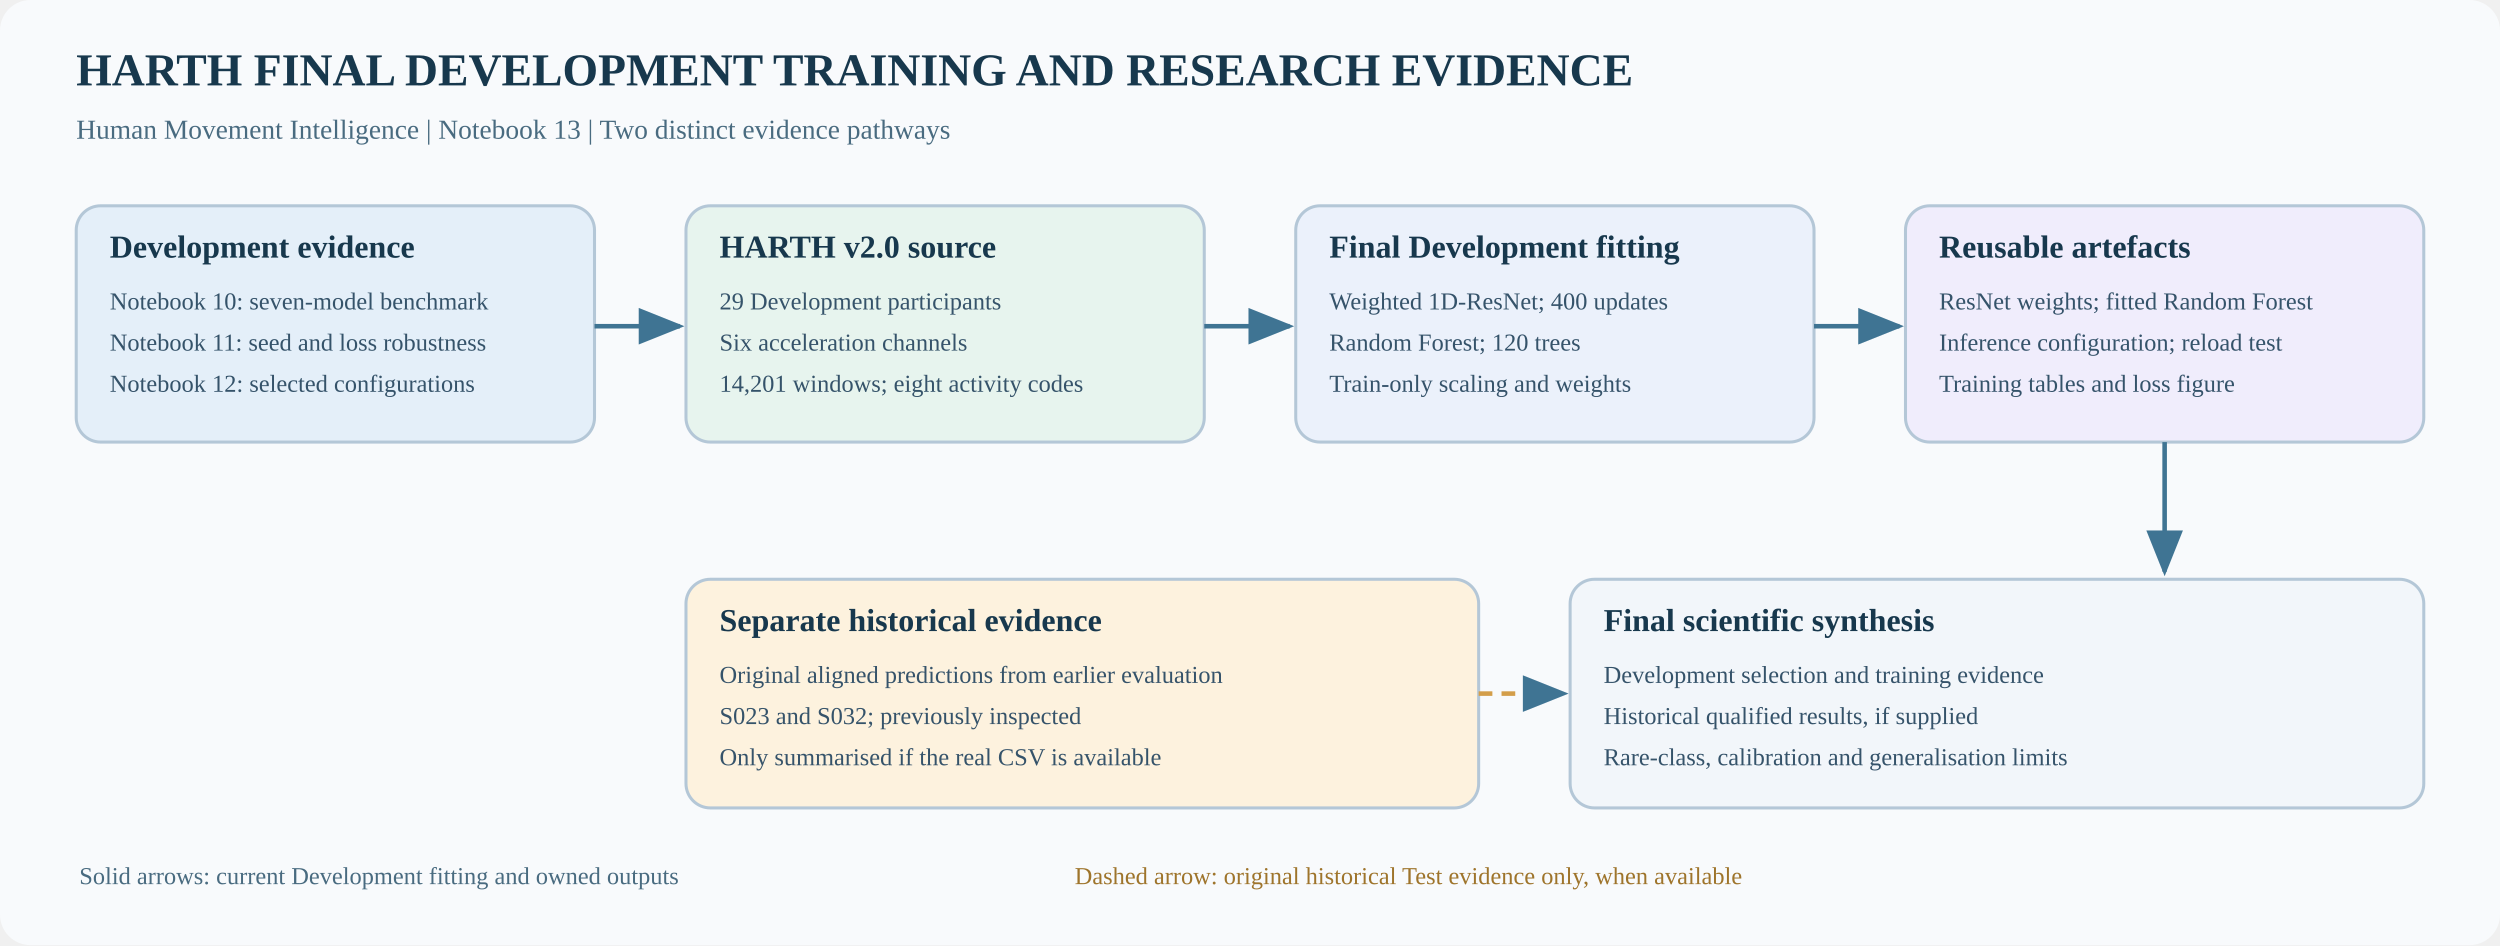
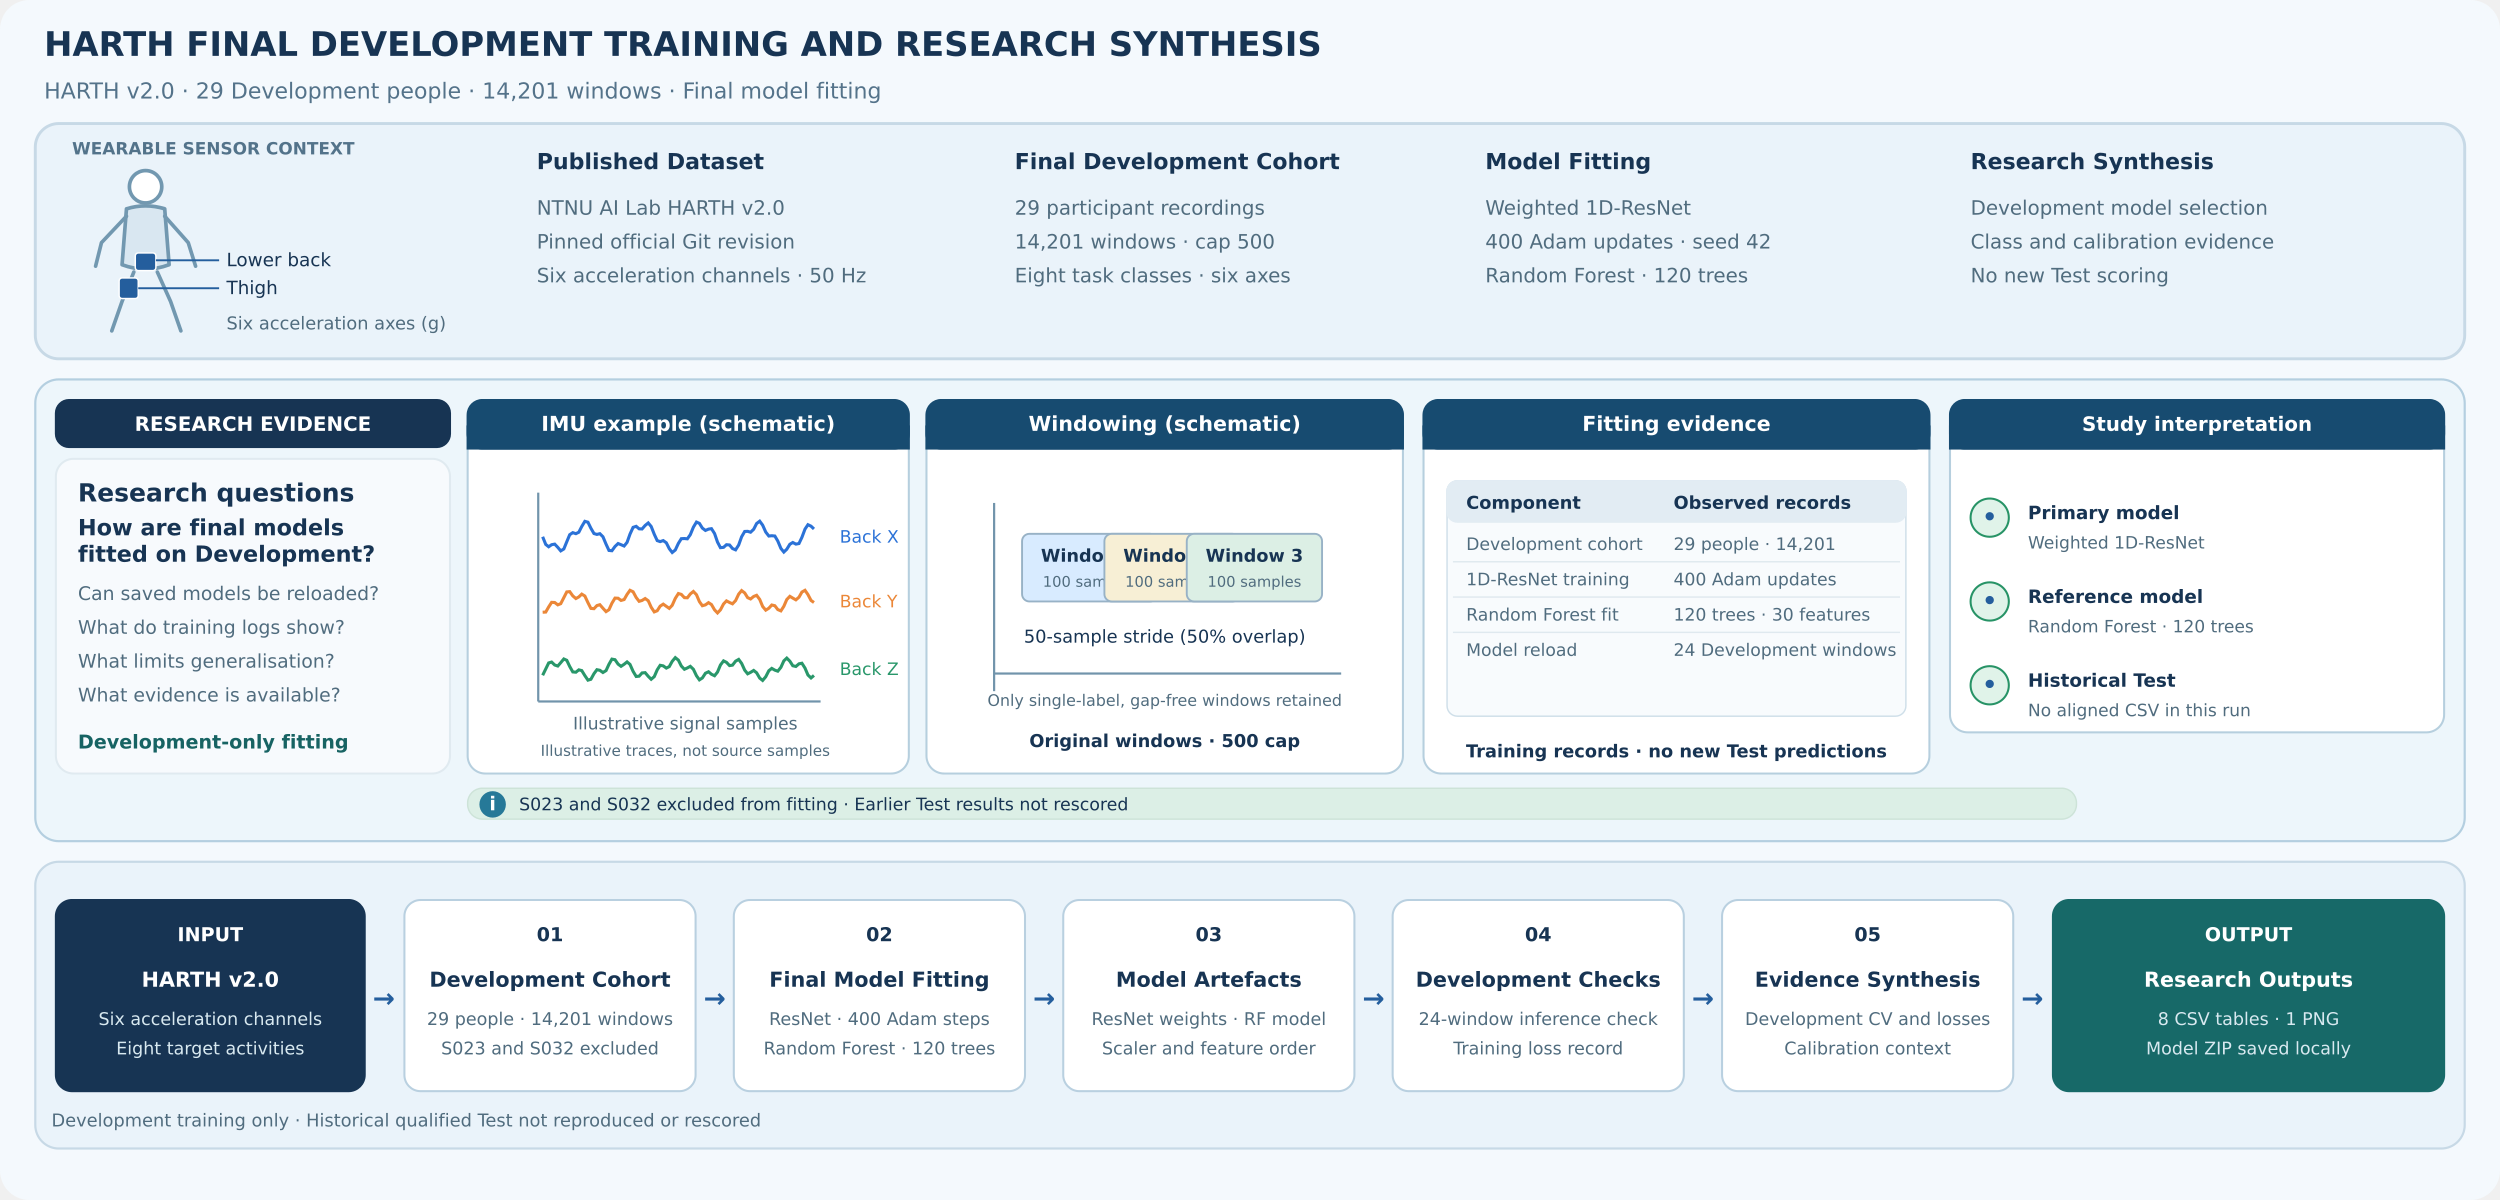
- <svg xmlns="http://www.w3.org/2000/svg" width="1640" height="620" viewBox="0 0 1640 620" role="img" aria-labelledby="title desc">
-   <defs>
-     <marker id="arrow" markerWidth="10" markerHeight="8" refX="9" refY="4" orient="auto">
-       <path d="M0 0 L10 4 L0 8 Z" fill="#3F7493" />
-     </marker>
-   </defs>
-   <rect width="1640" height="620" rx="20" fill="#F8FAFC" />
-   <text x="50" y="56" font-size="30" font-weight="700" fill="#17384D">HARTH FINAL DEVELOPMENT TRAINING AND RESEARCH EVIDENCE</text>
-   <text x="50" y="91" font-size="18" fill="#496B80">Human Movement Intelligence | Notebook 13 | Two distinct evidence pathways</text>
-   <rect x="50" y="135" width="340" height="155" rx="16" fill="#E4EFF9" stroke="#B4C7D7" stroke-width="2" />
-   <rect x="450" y="135" width="340" height="155" rx="16" fill="#E7F4EE" stroke="#B4C7D7" stroke-width="2" />
-   <rect x="850" y="135" width="340" height="155" rx="16" fill="#EBF1FB" stroke="#B4C7D7" stroke-width="2" />
-   <rect x="1250" y="135" width="340" height="155" rx="16" fill="#F0EDFC" stroke="#B4C7D7" stroke-width="2" />
-   <rect x="450" y="380" width="520" height="150" rx="16" fill="#FDF2DE" stroke="#B4C7D7" stroke-width="2" />
-   <rect x="1030" y="380" width="560" height="150" rx="16" fill="#F2F6FA" stroke="#B4C7D7" stroke-width="2" />
-   <path d="M390 214 H446" stroke="#3F7493" stroke-width="3" marker-end="url(#arrow)" fill="none" />
-   <path d="M790 214 H846" stroke="#3F7493" stroke-width="3" marker-end="url(#arrow)" fill="none" />
-   <path d="M1190 214 H1246" stroke="#3F7493" stroke-width="3" marker-end="url(#arrow)" fill="none" />
-   <path d="M1420 290 V375" stroke="#3F7493" stroke-width="3" marker-end="url(#arrow)" fill="none" />
-   <path d="M970 455 H1026" stroke="#D39E4A" stroke-width="3" marker-end="url(#arrow)" stroke-dasharray="9 6" fill="none" />
-   <text x="72" y="169" font-size="21" font-weight="700" fill="#17384D">Development evidence</text>
-   <text x="72" y="203" font-size="16" fill="#35536A">Notebook 10: seven-model benchmark</text>
-   <text x="72" y="230" font-size="16" fill="#35536A">Notebook 11: seed and loss robustness</text>
-   <text x="72" y="257" font-size="16" fill="#35536A">Notebook 12: selected configurations</text>
-   <text x="472" y="169" font-size="21" font-weight="700" fill="#17384D">HARTH v2.0 source</text>
-   <text x="472" y="203" font-size="16" fill="#35536A">29 Development participants</text>
-   <text x="472" y="230" font-size="16" fill="#35536A">Six acceleration channels</text>
-   <text x="472" y="257" font-size="16" fill="#35536A">14,201 windows; eight activity codes</text>
-   <text x="872" y="169" font-size="21" font-weight="700" fill="#17384D">Final Development fitting</text>
-   <text x="872" y="203" font-size="16" fill="#35536A">Weighted 1D-ResNet; 400 updates</text>
-   <text x="872" y="230" font-size="16" fill="#35536A">Random Forest; 120 trees</text>
-   <text x="872" y="257" font-size="16" fill="#35536A">Train-only scaling and weights</text>
-   <text x="1272" y="169" font-size="21" font-weight="700" fill="#17384D">Reusable artefacts</text>
-   <text x="1272" y="203" font-size="16" fill="#35536A">ResNet weights; fitted Random Forest</text>
-   <text x="1272" y="230" font-size="16" fill="#35536A">Inference configuration; reload test</text>
-   <text x="1272" y="257" font-size="16" fill="#35536A">Training tables and loss figure</text>
-   <text x="472" y="414" font-size="21" font-weight="700" fill="#17384D">Separate historical evidence</text>
-   <text x="472" y="448" font-size="16" fill="#35536A">Original aligned predictions from earlier evaluation</text>
-   <text x="472" y="475" font-size="16" fill="#35536A">S023 and S032; previously inspected</text>
-   <text x="472" y="502" font-size="16" fill="#35536A">Only summarised if the real CSV is available</text>
-   <text x="1052" y="414" font-size="21" font-weight="700" fill="#17384D">Final scientific synthesis</text>
-   <text x="1052" y="448" font-size="16" fill="#35536A">Development selection and training evidence</text>
-   <text x="1052" y="475" font-size="16" fill="#35536A">Historical qualified results, if supplied</text>
-   <text x="1052" y="502" font-size="16" fill="#35536A">Rare-class, calibration and generalisation limits</text>
-   <text x="52" y="580" font-size="16" fill="#496B80">Solid arrows: current Development fitting and owned outputs</text>
-   <text x="705" y="580" font-size="16" fill="#9E742B">Dashed arrow: original historical Test evidence only, when available</text>
+ <svg xmlns="http://www.w3.org/2000/svg" width="1700" height="816" viewBox="0 0 1700 816" role="img" aria-labelledby="title desc">
+   <rect x="0" y="0" width="1700" height="816" rx="20" fill="#F4F9FD" stroke="#F4F9FD" stroke-width="0" />
+   <g font-family="DejaVu Sans, Arial, sans-serif">
+     <text x="30" y="38" font-size="23" font-weight="700" fill="#173453">HARTH FINAL DEVELOPMENT TRAINING AND RESEARCH SYNTHESIS</text>
+     <text x="30" y="67" font-size="15" fill="#54738A">HARTH v2.0 · 29 Development people · 14,201 windows · Final model fitting</text>
+     <rect x="24" y="84" width="1652" height="160" rx="16" fill="#EAF3FA" stroke="#C7D9E6" stroke-width="2" />
+     <text x="49" y="105" font-size="11.5" font-weight="700" fill="#53738A">WEARABLE SENSOR CONTEXT</text>
+     <g fill="none" stroke="#7298B0" stroke-width="2.5" stroke-linejoin="round" stroke-linecap="round">
+       <circle cx="99" cy="127" r="11" fill="#FFFFFF" />
+       <path d="M86 142 Q99 138 112 142 L115 180 Q99 186 83 180 Z" fill="#D9E7F1" />
+       <path d="M86 147 L69 165 L65 181 M112 147 L128 165 L133 181 M91 185 L83 205 L76 225 M107 185 L116 205 L123 225" />
+     </g>
+     <rect x="92" y="172" width="14" height="12" rx="2" fill="#245E9D" stroke="#FFFFFF" stroke-width="1" />
+     <rect x="81" y="189" width="13" height="14" rx="2" fill="#245E9D" stroke="#FFFFFF" stroke-width="1" />
+     <line x1="106" y1="177" x2="149" y2="177" stroke="#245E9D" stroke-width="1.3" />
+     <line x1="94" y1="196" x2="149" y2="196" stroke="#245E9D" stroke-width="1.3" />
+     <text x="154" y="181" font-size="12.5" fill="#173453">Lower back</text>
+     <text x="154" y="200" font-size="12.5" fill="#173453">Thigh</text>
+     <text x="154" y="224" font-size="12.1" fill="#506C7E">Six acceleration axes (g)</text>
+     <text x="365" y="115" font-size="15" font-weight="700" fill="#173453">Published Dataset</text>
+     <text x="365" y="146" font-size="13.5" fill="#506C7E">NTNU AI Lab HARTH v2.0</text>
+     <text x="365" y="169" font-size="13.5" fill="#506C7E">Pinned official Git revision</text>
+     <text x="365" y="192" font-size="13.5" fill="#506C7E">Six acceleration channels · 50 Hz</text>
+     <text x="690" y="115" font-size="15" font-weight="700" fill="#173453">Final Development Cohort</text>
+     <text x="690" y="146" font-size="13.5" fill="#506C7E">29 participant recordings</text>
+     <text x="690" y="169" font-size="13.5" fill="#506C7E">14,201 windows · cap 500</text>
+     <text x="690" y="192" font-size="13.5" fill="#506C7E">Eight task classes · six axes</text>
+     <text x="1010" y="115" font-size="15" font-weight="700" fill="#173453">Model Fitting</text>
+     <text x="1010" y="146" font-size="13.5" fill="#506C7E">Weighted 1D-ResNet</text>
+     <text x="1010" y="169" font-size="13.5" fill="#506C7E">400 Adam updates · seed 42</text>
+     <text x="1010" y="192" font-size="13.5" fill="#506C7E">Random Forest · 120 trees</text>
+     <text x="1340" y="115" font-size="15" font-weight="700" fill="#173453">Research Synthesis</text>
+     <text x="1340" y="146" font-size="13.5" fill="#506C7E">Development model selection</text>
+     <text x="1340" y="169" font-size="13.5" fill="#506C7E">Class and calibration evidence</text>
+     <text x="1340" y="192" font-size="13.5" fill="#506C7E">No new Test scoring</text>
+     <rect x="24" y="258" width="1652" height="314" rx="16" fill="#EDF6FB" stroke="#B4CFE0" stroke-width="1.5" />
+     <rect x="38" y="272" width="268" height="32" rx="9" fill="#173453" stroke="#173453" stroke-width="1.4" />
+     <text x="172" y="293" font-size="13.5" font-weight="700" fill="#FFFFFF" text-anchor="middle">RESEARCH EVIDENCE</text>
+     <rect x="38" y="312" width="268" height="214" rx="12" fill="#F7FAFD" stroke="#E0EAF0" stroke-width="1.4" />
+     <text x="53" y="341" font-size="17" font-weight="700" fill="#173453">Research questions</text>
+     <text x="53" y="364" font-size="15.2" font-weight="700" fill="#173453">How are final models</text>
+     <text x="53" y="382" font-size="15.2" font-weight="700" fill="#173453">fitted on Development?</text>
+     <text x="53" y="408" font-size="12.8" fill="#506C7E">Can saved models be reloaded?</text>
+     <text x="53" y="431" font-size="12.8" fill="#506C7E">What do training logs show?</text>
+     <text x="53" y="454" font-size="12.8" fill="#506C7E">What limits generalisation?</text>
+     <text x="53" y="477" font-size="12.8" fill="#506C7E">What evidence is available?</text>
+     <text x="53" y="509" font-size="13" font-weight="700" fill="#176363">Development-only fitting</text>
+     <rect x="318" y="272" width="300" height="254" rx="12" fill="#FFFFFF" stroke="#B6CFDE" stroke-width="1.4" />
+     <rect x="318" y="272" width="300" height="33" rx="10" fill="#174B70" stroke="#174B70" stroke-width="1.4" />
+     <rect x="318" y="290" width="300" height="15" rx="0" fill="#174B70" stroke="#174B70" stroke-width="1.4" />
+     <text x="468" y="293" font-size="14" font-weight="700" fill="#FFFFFF" text-anchor="middle">IMU example (schematic)</text>
+     <rect x="630" y="272" width="324" height="254" rx="12" fill="#FFFFFF" stroke="#B6CFDE" stroke-width="1.4" />
+     <rect x="630" y="272" width="324" height="33" rx="10" fill="#174B70" stroke="#174B70" stroke-width="1.4" />
+     <rect x="630" y="290" width="324" height="15" rx="0" fill="#174B70" stroke="#174B70" stroke-width="1.4" />
+     <text x="792" y="293" font-size="14" font-weight="700" fill="#FFFFFF" text-anchor="middle">Windowing (schematic)</text>
+     <rect x="968" y="272" width="344" height="254" rx="12" fill="#FFFFFF" stroke="#B6CFDE" stroke-width="1.4" />
+     <rect x="968" y="272" width="344" height="33" rx="10" fill="#174B70" stroke="#174B70" stroke-width="1.4" />
+     <rect x="968" y="290" width="344" height="15" rx="0" fill="#174B70" stroke="#174B70" stroke-width="1.4" />
+     <text x="1140" y="293" font-size="14" font-weight="700" fill="#FFFFFF" text-anchor="middle">Fitting evidence</text>
+     <rect x="1326" y="272" width="336" height="226" rx="12" fill="#FFFFFF" stroke="#B6CFDE" stroke-width="1.4" />
+     <rect x="1326" y="272" width="336" height="33" rx="10" fill="#174B70" stroke="#174B70" stroke-width="1.4" />
+     <rect x="1326" y="290" width="336" height="15" rx="0" fill="#174B70" stroke="#174B70" stroke-width="1.4" />
+     <text x="1494" y="293" font-size="13.5" font-weight="700" fill="#FFFFFF" text-anchor="middle">Study interpretation</text>
+     <g transform="translate(16 0)">
+       <line x1="350" y1="477" x2="542" y2="477" stroke="#7194ab" stroke-width="1.5" />
+       <line x1="350" y1="335" x2="350" y2="477" stroke="#7194ab" stroke-width="1.5" />
+       <path d="M353.0,365.0 L355.1,370.2 L357.1,371.8 L359.1,370.4 L361.2,370.0 L363.3,372.2 L365.3,374.6 L367.4,373.3 L369.4,368.4 L371.4,363.6 L373.5,362.2 L375.6,362.9 L377.6,361.9 L379.6,358.0 L381.7,354.5 L383.8,355.1 L385.8,359.2 L387.9,362.8 L389.9,363.4 L391.9,362.9 L394.0,365.0 L396.1,370.0 L398.1,374.3 L400.1,374.5 L402.2,371.6 L404.3,369.6 L406.3,370.4 L408.4,371.3 L410.4,368.8 L412.4,363.2 L414.5,358.6 L416.6,357.9 L418.6,359.6 L420.6,359.7 L422.7,357.3 L424.8,355.6 L426.8,358.0 L428.9,363.3 L430.9,367.6 L432.9,368.3 L435.0,367.6 L437.1,369.1 L439.1,373.1 L441.1,375.7 L443.2,374.0 L445.3,369.5 L447.3,366.3 L449.4,366.2 L451.4,366.4 L453.4,363.6 L455.5,358.5 L457.6,355.0 L459.6,355.9 L461.6,359.1 L463.7,360.7 L465.8,359.8 L467.8,359.5 L469.9,362.8 L471.9,368.6 L473.9,372.4 L476.0,372.2 L478.0,370.4 L480.1,370.6 L482.1,373.0 L484.2,373.9 L486.3,370.6 L488.3,365.0 L490.4,361.4 L492.4,361.3 L494.4,361.9 L496.5,359.9 L498.5,356.0 L500.6,354.4 L502.6,357.1 L504.7,361.8 L506.8,364.5 L508.8,364.3 L510.9,364.5 L512.9,367.9 L515.0,372.9 L517.0,375.4 L519.0,373.5 L521.1,370.1 L523.1,368.9 L525.2,370.0 L527.3,369.6 L529.3,365.4 L531.4,359.8 L533.4,356.8 L535.5,357.8 L537.5,359.7" stroke="#2B72D7" fill="none" stroke-width="2.1" />
+       <text x="555" y="369" font-size="11.7" fill="#2B72D7">Back X</text>
+       <path d="M353.0,416.3 L355.1,416.2 L357.1,412.7 L359.1,409.6 L361.2,409.7 L363.3,411.3 L365.3,410.5 L367.4,406.4 L369.4,402.5 L371.4,402.3 L373.5,405.2 L375.6,407.0 L377.6,405.9 L379.6,404.0 L381.7,405.3 L383.8,409.8 L385.8,413.7 L387.9,413.9 L389.9,411.8 L391.9,411.2 L394.0,413.6 L396.1,415.9 L398.1,414.6 L400.1,410.2 L402.2,406.7 L404.3,406.8 L406.3,408.3 L408.4,407.7 L410.4,404.2 L412.4,401.4 L414.5,402.4 L416.6,406.3 L418.6,408.9 L420.6,408.3 L422.7,407.0 L424.8,408.5 L426.8,412.9 L428.9,416.1 L430.9,415.3 L432.9,412.2 L435.0,410.8 L437.1,412.3 L439.1,413.7 L441.1,411.6 L443.2,406.9 L445.3,403.6 L447.3,404.2 L449.4,406.4 L451.4,406.5 L453.4,403.9 L455.5,402.2 L457.6,404.4 L459.6,409.1 L461.6,411.9 L463.7,411.3 L465.8,409.8 L467.8,411.1 L469.9,414.7 L471.9,416.8 L473.9,414.7 L476.0,410.7 L478.0,408.6 L480.1,409.7 L482.1,410.6 L484.2,408.4 L486.3,404.0 L488.3,401.6 L490.4,403.2 L492.4,406.4 L494.4,407.3 L496.5,405.6 L498.5,404.8 L500.6,407.6 L502.6,412.4 L504.7,414.9 L506.8,413.6 L508.8,411.4 L510.9,411.9 L512.9,414.5 L515.0,415.4 L517.0,412.3 L519.0,407.7 L521.1,405.5 L523.1,406.7 L525.2,407.9 L527.3,406.1 L529.3,402.6 L531.4,401.4 L533.4,404.3 L535.5,408.3 L537.5,409.7" stroke="#EB8738" fill="none" stroke-width="2.1" />
+       <text x="555" y="413" font-size="11.7" fill="#EB8738">Back Y</text>
+       <path d="M353.0,459.2 L355.1,454.9 L357.1,450.8 L359.1,450.2 L361.2,452.2 L363.3,452.9 L365.3,450.6 L367.4,448.1 L369.4,449.0 L371.4,453.2 L373.5,456.9 L375.6,457.1 L377.6,455.5 L379.6,456.0 L381.7,459.4 L383.8,462.5 L385.8,461.9 L387.9,458.1 L389.9,455.4 L391.9,455.8 L394.0,457.3 L396.1,456.0 L398.1,451.7 L400.1,448.2 L402.2,448.6 L404.3,451.6 L406.3,453.1 L408.4,451.7 L410.4,450.1 L412.4,451.8 L414.5,456.5 L416.6,460.0 L418.6,459.8 L420.6,457.6 L422.7,457.4 L424.8,459.9 L426.8,461.9 L428.9,460.1 L430.9,455.5 L432.9,452.4 L435.0,452.8 L437.1,454.3 L439.1,453.3 L441.1,449.7 L443.2,447.2 L445.3,448.9 L447.3,452.9 L449.4,455.1 L451.4,454.2 L453.4,453.1 L455.5,455.1 L457.6,459.5 L459.6,462.3 L461.6,461.0 L463.7,457.8 L465.8,456.8 L467.8,458.5 L469.9,459.5 L471.9,457.0 L473.9,452.2 L476.0,449.4 L478.0,450.4 L480.1,452.6 L482.1,452.3 L484.2,449.6 L486.3,448.4 L488.3,451.1 L490.4,455.7 L492.4,458.2 L494.4,457.2 L496.5,455.9 L498.5,457.5 L500.6,461.1 L502.6,462.7 L504.7,460.2 L506.8,456.1 L508.8,454.5 L510.9,455.7 L512.9,456.4 L515.0,453.8 L517.0,449.4 L519.0,447.5 L521.1,449.6 L523.1,452.7 L525.2,453.2 L527.3,451.4 L529.3,451.0 L531.4,454.3 L533.4,459.0 L535.5,461.0 L537.5,459.3" stroke="#29976A" fill="none" stroke-width="2.1" />
+       <text x="555" y="459" font-size="11.7" fill="#29976A">Back Z</text>
+       <text x="450" y="496" font-size="11.7" fill="#506C7E" text-anchor="middle">Illustrative signal samples</text>
+       <text x="450" y="514" font-size="10.3" fill="#506C7E" text-anchor="middle">Illustrative traces, not source samples</text>
+     </g>
+     <line x1="676" y1="458" x2="912" y2="458" stroke="#7194ab" stroke-width="1.5" />
+     <line x1="676" y1="342" x2="676" y2="470" stroke="#7194ab" stroke-width="1.5" />
+     <rect x="695" y="363" width="92" height="46" rx="5" fill="#d8ebff" stroke="#98b2c6" stroke-width="1.3" />
+     <text x="741" y="382" font-size="12" font-weight="700" fill="#173453" text-anchor="middle">Window 1</text>
+     <text x="741" y="399" font-size="10" fill="#506C7E" text-anchor="middle">100 samples</text>
+     <rect x="751" y="363" width="92" height="46" rx="5" fill="#f7efd5" stroke="#98b2c6" stroke-width="1.3" />
+     <text x="797" y="382" font-size="12" font-weight="700" fill="#173453" text-anchor="middle">Window 2</text>
+     <text x="797" y="399" font-size="10" fill="#506C7E" text-anchor="middle">100 samples</text>
+     <rect x="807" y="363" width="92" height="46" rx="5" fill="#dcefe5" stroke="#98b2c6" stroke-width="1.3" />
+     <text x="853" y="382" font-size="12" font-weight="700" fill="#173453" text-anchor="middle">Window 3</text>
+     <text x="853" y="399" font-size="10" fill="#506C7E" text-anchor="middle">100 samples</text>
+     <text x="792" y="437" font-size="12.1" fill="#173453" text-anchor="middle">50-sample stride (50% overlap)</text>
+     <text x="792" y="480" font-size="10.8" fill="#506C7E" text-anchor="middle">Only single-label, gap-free windows retained</text>
+     <text x="792" y="508" font-size="12.1" font-weight="700" fill="#173453" text-anchor="middle">Original windows · 500 cap</text>
+     <rect x="984" y="327" width="312" height="160" rx="7" fill="#F8FBFD" stroke="#CFDFE9" stroke-width="1" />
+     <rect x="984" y="327" width="312" height="28" rx="7" fill="#E2ECF3" stroke="#E2ECF3" stroke-width="1" />
+     <text x="997" y="346" font-size="12.1" font-weight="700" fill="#173453">Component</text>
+     <text x="1138" y="346" font-size="12.1" font-weight="700" fill="#173453">Observed records</text>
+     <text x="997" y="374" font-size="11.7" fill="#506C7E">Development cohort</text>
+     <text x="1138" y="374" font-size="11.7" fill="#506C7E">29 people · 14,201</text>
+     <line x1="988" y1="382" x2="1292" y2="382" stroke="#DFE9EF" stroke-width="1" />
+     <text x="997" y="398" font-size="11.7" fill="#506C7E">1D-ResNet training</text>
+     <text x="1138" y="398" font-size="11.7" fill="#506C7E">400 Adam updates</text>
+     <line x1="988" y1="406" x2="1292" y2="406" stroke="#DFE9EF" stroke-width="1" />
+     <text x="997" y="422" font-size="11.7" fill="#506C7E">Random Forest fit</text>
+     <text x="1138" y="422" font-size="11.7" fill="#506C7E">120 trees · 30 features</text>
+     <line x1="988" y1="430" x2="1292" y2="430" stroke="#DFE9EF" stroke-width="1" />
+     <text x="997" y="446" font-size="11.7" fill="#506C7E">Model reload</text>
+     <text x="1138" y="446" font-size="11.7" fill="#506C7E">24 Development windows</text>
+     <text x="1140" y="515" font-size="12.1" font-weight="700" fill="#173453" text-anchor="middle">Training records · no new Test predictions</text>
+     <circle cx="1353" cy="352" r="13" fill="#E0F3E9" stroke="#279366" stroke-width="1.4" />
+     <text x="1353" y="357" font-size="16" font-weight="700" fill="#245E9D" text-anchor="middle">•</text>
+     <text x="1379" y="353" font-size="12.5" font-weight="700" fill="#173453">Primary model</text>
+     <text x="1379" y="373" font-size="11.6" fill="#506C7E">Weighted 1D-ResNet</text>
+     <circle cx="1353" cy="409" r="13" fill="#E0F3E9" stroke="#279366" stroke-width="1.4" />
+     <text x="1353" y="414" font-size="16" font-weight="700" fill="#245E9D" text-anchor="middle">•</text>
+     <text x="1379" y="410" font-size="12.5" font-weight="700" fill="#173453">Reference model</text>
+     <text x="1379" y="430" font-size="11.6" fill="#506C7E">Random Forest · 120 trees</text>
+     <circle cx="1353" cy="466" r="13" fill="#E0F3E9" stroke="#279366" stroke-width="1.4" />
+     <text x="1353" y="471" font-size="16" font-weight="700" fill="#245E9D" text-anchor="middle">•</text>
+     <text x="1379" y="467" font-size="12.5" font-weight="700" fill="#173453">Historical Test</text>
+     <text x="1379" y="487" font-size="11.6" fill="#506C7E">No aligned CSV in this run</text>
+     <rect x="318" y="536" width="1094" height="21" rx="10" fill="#DCEFE6" stroke="#CDE3D8" stroke-width="1" />
+     <circle cx="335" cy="547" r="9" fill="#267998" />
+     <text x="335" y="551" font-size="13" font-weight="700" fill="#FFFFFF" text-anchor="middle">i</text>
+     <text x="353" y="551" font-size="11.8" fill="#173453">S023 and S032 excluded from fitting · Earlier Test results not rescored</text>
+     <rect x="24" y="586" width="1652" height="195" rx="16" fill="#EAF3FA" stroke="#C7D9E6" stroke-width="1.5" />
+     <rect x="38" y="612" width="210" height="130" rx="11" fill="#173453" stroke="#173453" stroke-width="1.4" />
+     <text x="143" y="640" font-size="13" font-weight="700" fill="#FFFFFF" text-anchor="middle">INPUT</text>
+     <text x="143" y="671" font-size="14.1" font-weight="700" fill="#FFFFFF" text-anchor="middle">HARTH v2.0</text>
+     <text x="143" y="697" font-size="11.9" fill="#D8E9F0" text-anchor="middle">Six acceleration channels</text>
+     <text x="143" y="717" font-size="11.9" fill="#D8E9F0" text-anchor="middle">Eight target activities</text>
+     <text x="261" y="685" font-size="18" font-weight="700" fill="#245E9D" text-anchor="middle">→</text>
+     <rect x="275" y="612" width="198" height="130" rx="11" fill="#FFFFFF" stroke="#B9D0E0" stroke-width="1.4" />
+     <text x="374" y="640" font-size="13" font-weight="700" fill="#173453" text-anchor="middle">01</text>
+     <text x="374" y="671" font-size="14.1" font-weight="700" fill="#173453" text-anchor="middle">Development Cohort</text>
+     <text x="374" y="697" font-size="11.9" fill="#506C7E" text-anchor="middle">29 people · 14,201 windows</text>
+     <text x="374" y="717" font-size="11.9" fill="#506C7E" text-anchor="middle">S023 and S032 excluded</text>
+     <text x="486" y="685" font-size="18" font-weight="700" fill="#245E9D" text-anchor="middle">→</text>
+     <rect x="499" y="612" width="198" height="130" rx="11" fill="#FFFFFF" stroke="#B9D0E0" stroke-width="1.4" />
+     <text x="598" y="640" font-size="13" font-weight="700" fill="#173453" text-anchor="middle">02</text>
+     <text x="598" y="671" font-size="14.1" font-weight="700" fill="#173453" text-anchor="middle">Final Model Fitting</text>
+     <text x="598" y="697" font-size="11.9" fill="#506C7E" text-anchor="middle">ResNet · 400 Adam steps</text>
+     <text x="598" y="717" font-size="11.9" fill="#506C7E" text-anchor="middle">Random Forest · 120 trees</text>
+     <text x="710" y="685" font-size="18" font-weight="700" fill="#245E9D" text-anchor="middle">→</text>
+     <rect x="723" y="612" width="198" height="130" rx="11" fill="#FFFFFF" stroke="#B9D0E0" stroke-width="1.4" />
+     <text x="822" y="640" font-size="13" font-weight="700" fill="#173453" text-anchor="middle">03</text>
+     <text x="822" y="671" font-size="14.1" font-weight="700" fill="#173453" text-anchor="middle">Model Artefacts</text>
+     <text x="822" y="697" font-size="11.9" fill="#506C7E" text-anchor="middle">ResNet weights · RF model</text>
+     <text x="822" y="717" font-size="11.9" fill="#506C7E" text-anchor="middle">Scaler and feature order</text>
+     <text x="934" y="685" font-size="18" font-weight="700" fill="#245E9D" text-anchor="middle">→</text>
+     <rect x="947" y="612" width="198" height="130" rx="11" fill="#FFFFFF" stroke="#B9D0E0" stroke-width="1.4" />
+     <text x="1046" y="640" font-size="13" font-weight="700" fill="#173453" text-anchor="middle">04</text>
+     <text x="1046" y="671" font-size="14.1" font-weight="700" fill="#173453" text-anchor="middle">Development Checks</text>
+     <text x="1046" y="697" font-size="11.9" fill="#506C7E" text-anchor="middle">24-window inference check</text>
+     <text x="1046" y="717" font-size="11.9" fill="#506C7E" text-anchor="middle">Training loss record</text>
+     <text x="1158" y="685" font-size="18" font-weight="700" fill="#245E9D" text-anchor="middle">→</text>
+     <rect x="1171" y="612" width="198" height="130" rx="11" fill="#FFFFFF" stroke="#B9D0E0" stroke-width="1.4" />
+     <text x="1270" y="640" font-size="13" font-weight="700" fill="#173453" text-anchor="middle">05</text>
+     <text x="1270" y="671" font-size="14.1" font-weight="700" fill="#173453" text-anchor="middle">Evidence Synthesis</text>
+     <text x="1270" y="697" font-size="11.9" fill="#506C7E" text-anchor="middle">Development CV and losses</text>
+     <text x="1270" y="717" font-size="11.9" fill="#506C7E" text-anchor="middle">Calibration context</text>
+     <text x="1382" y="685" font-size="18" font-weight="700" fill="#245E9D" text-anchor="middle">→</text>
+     <rect x="1396" y="612" width="266" height="130" rx="11" fill="#176968" stroke="#176968" stroke-width="1.4" />
+     <text x="1529" y="640" font-size="13" font-weight="700" fill="#FFFFFF" text-anchor="middle">OUTPUT</text>
+     <text x="1529" y="671" font-size="14.1" font-weight="700" fill="#FFFFFF" text-anchor="middle">Research Outputs</text>
+     <text x="1529" y="697" font-size="11.9" fill="#D8E9F0" text-anchor="middle">8 CSV tables · 1 PNG</text>
+     <text x="1529" y="717" font-size="11.9" fill="#D8E9F0" text-anchor="middle">Model ZIP saved locally</text>
+     <text x="35" y="766" font-size="12.1" fill="#506C7E">Development training only · Historical qualified Test not reproduced or rescored</text>
+   </g>
</svg>
